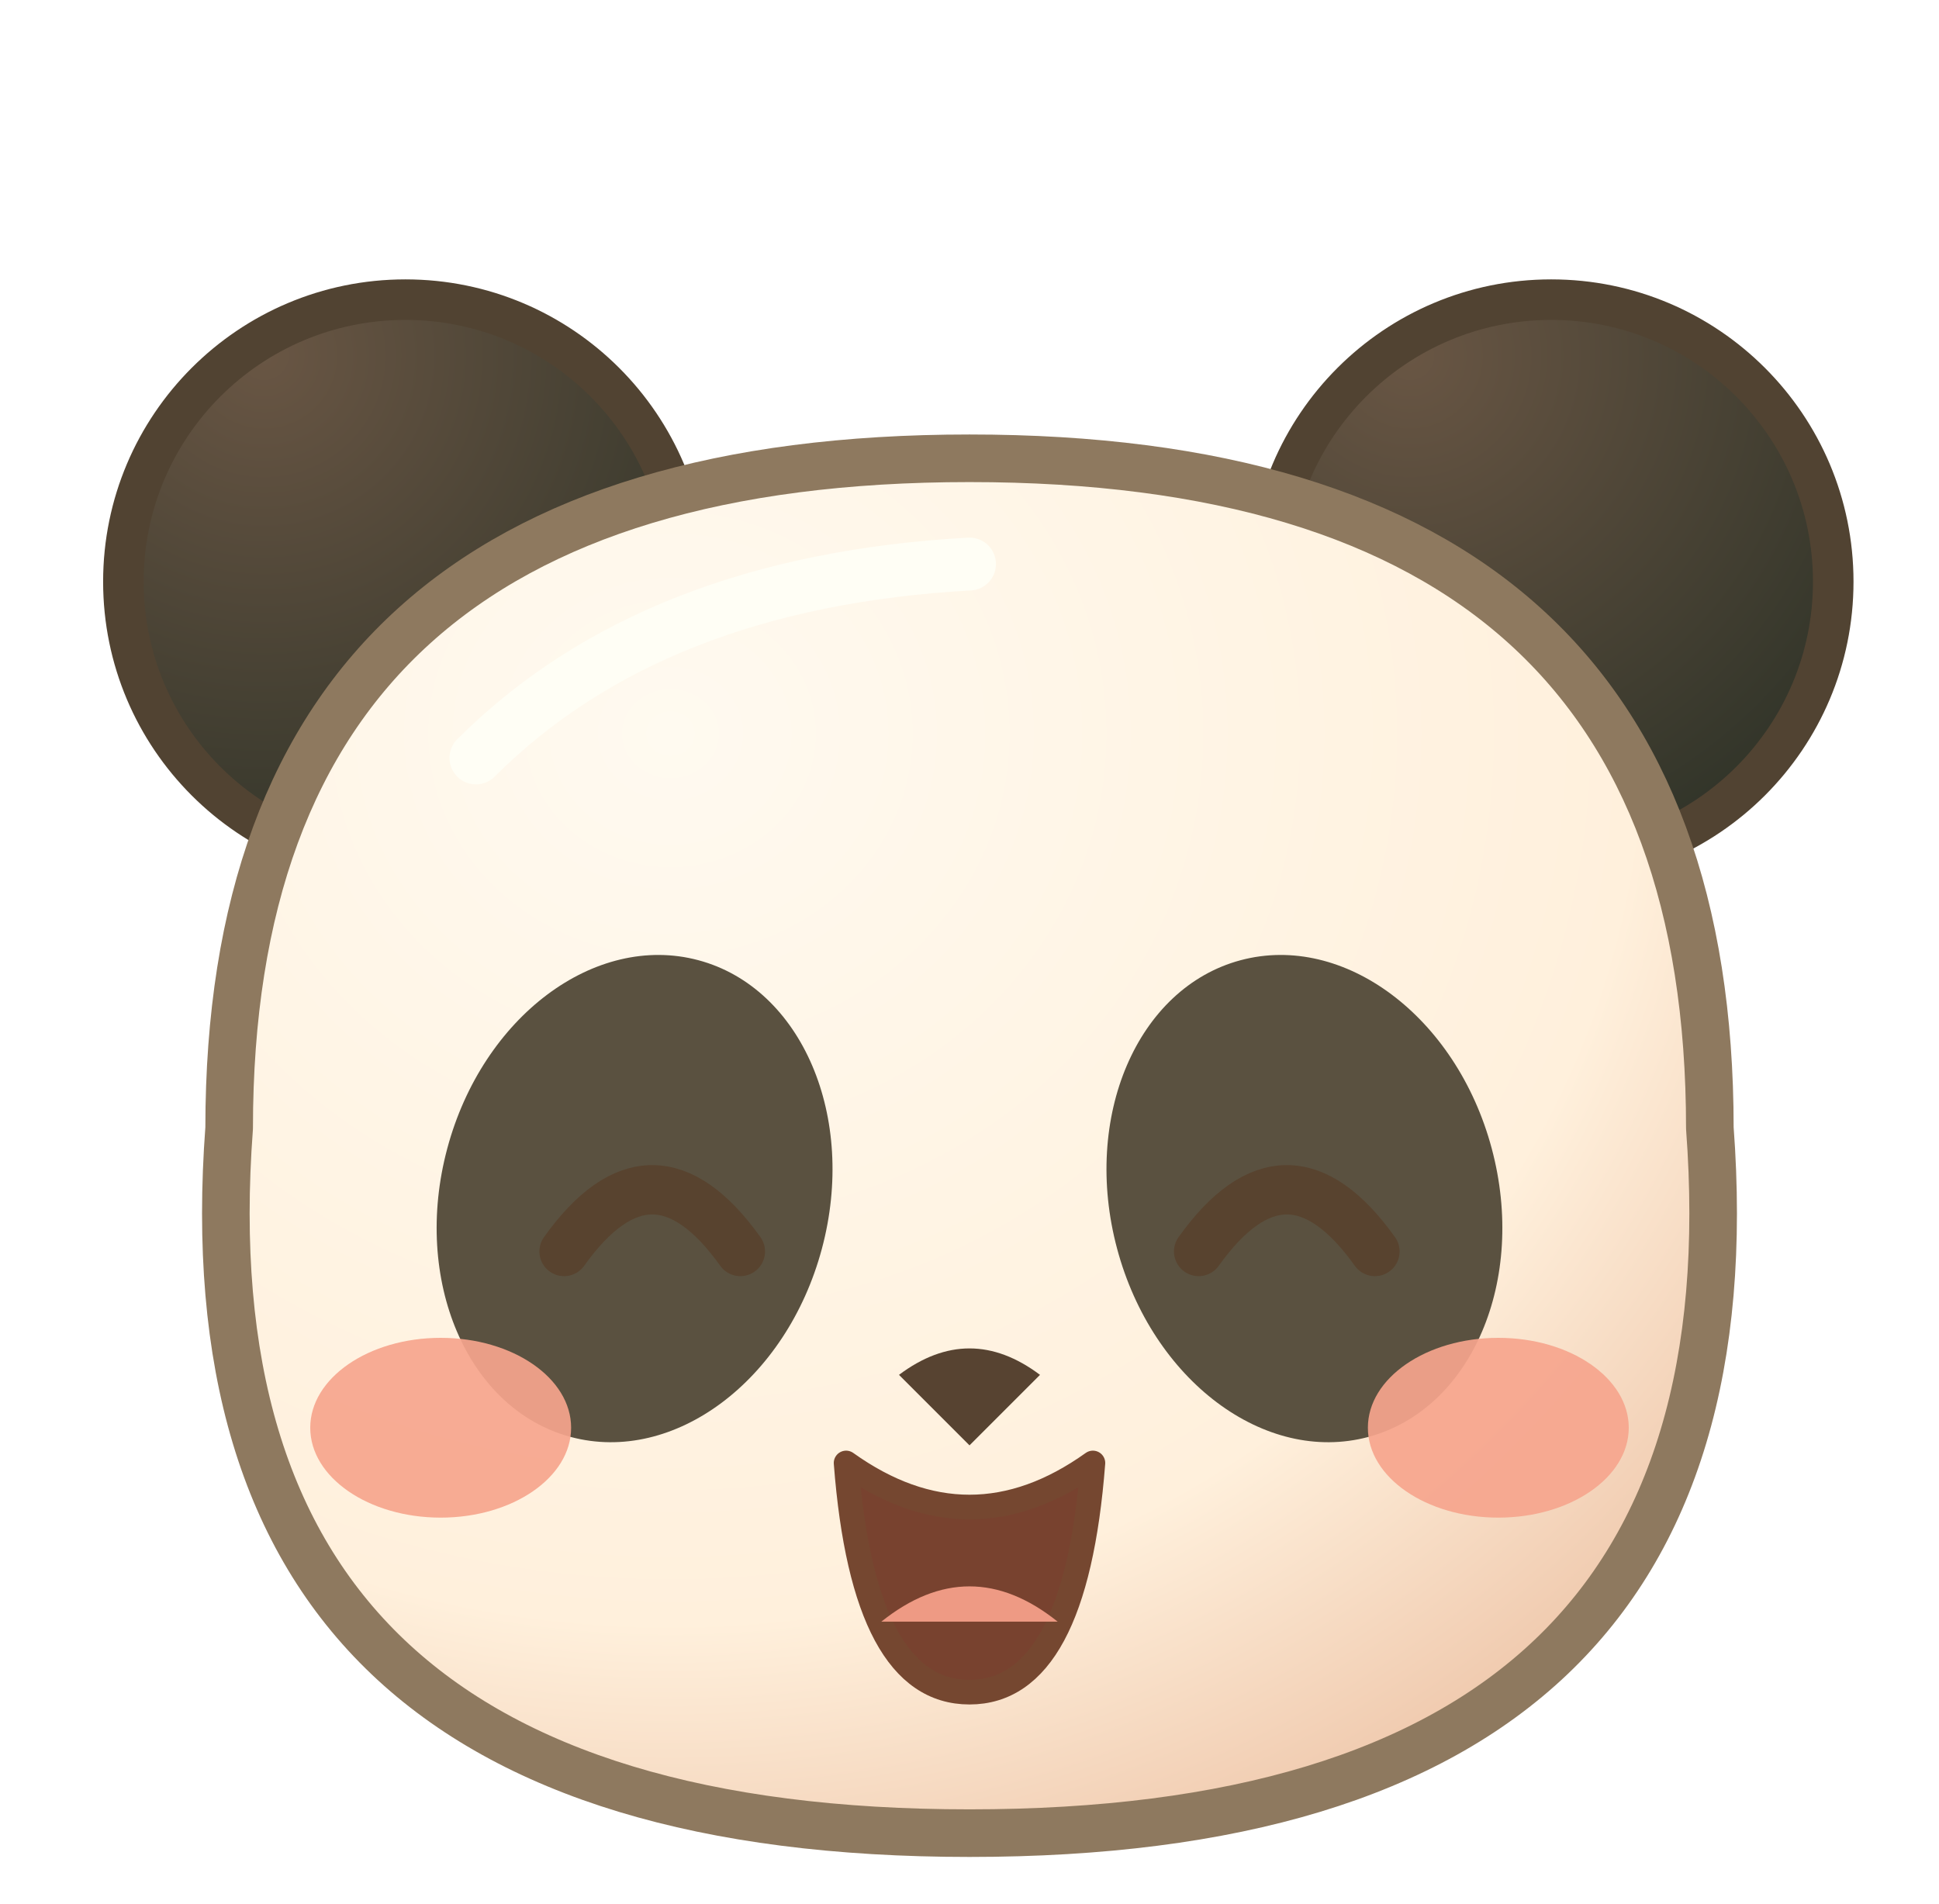
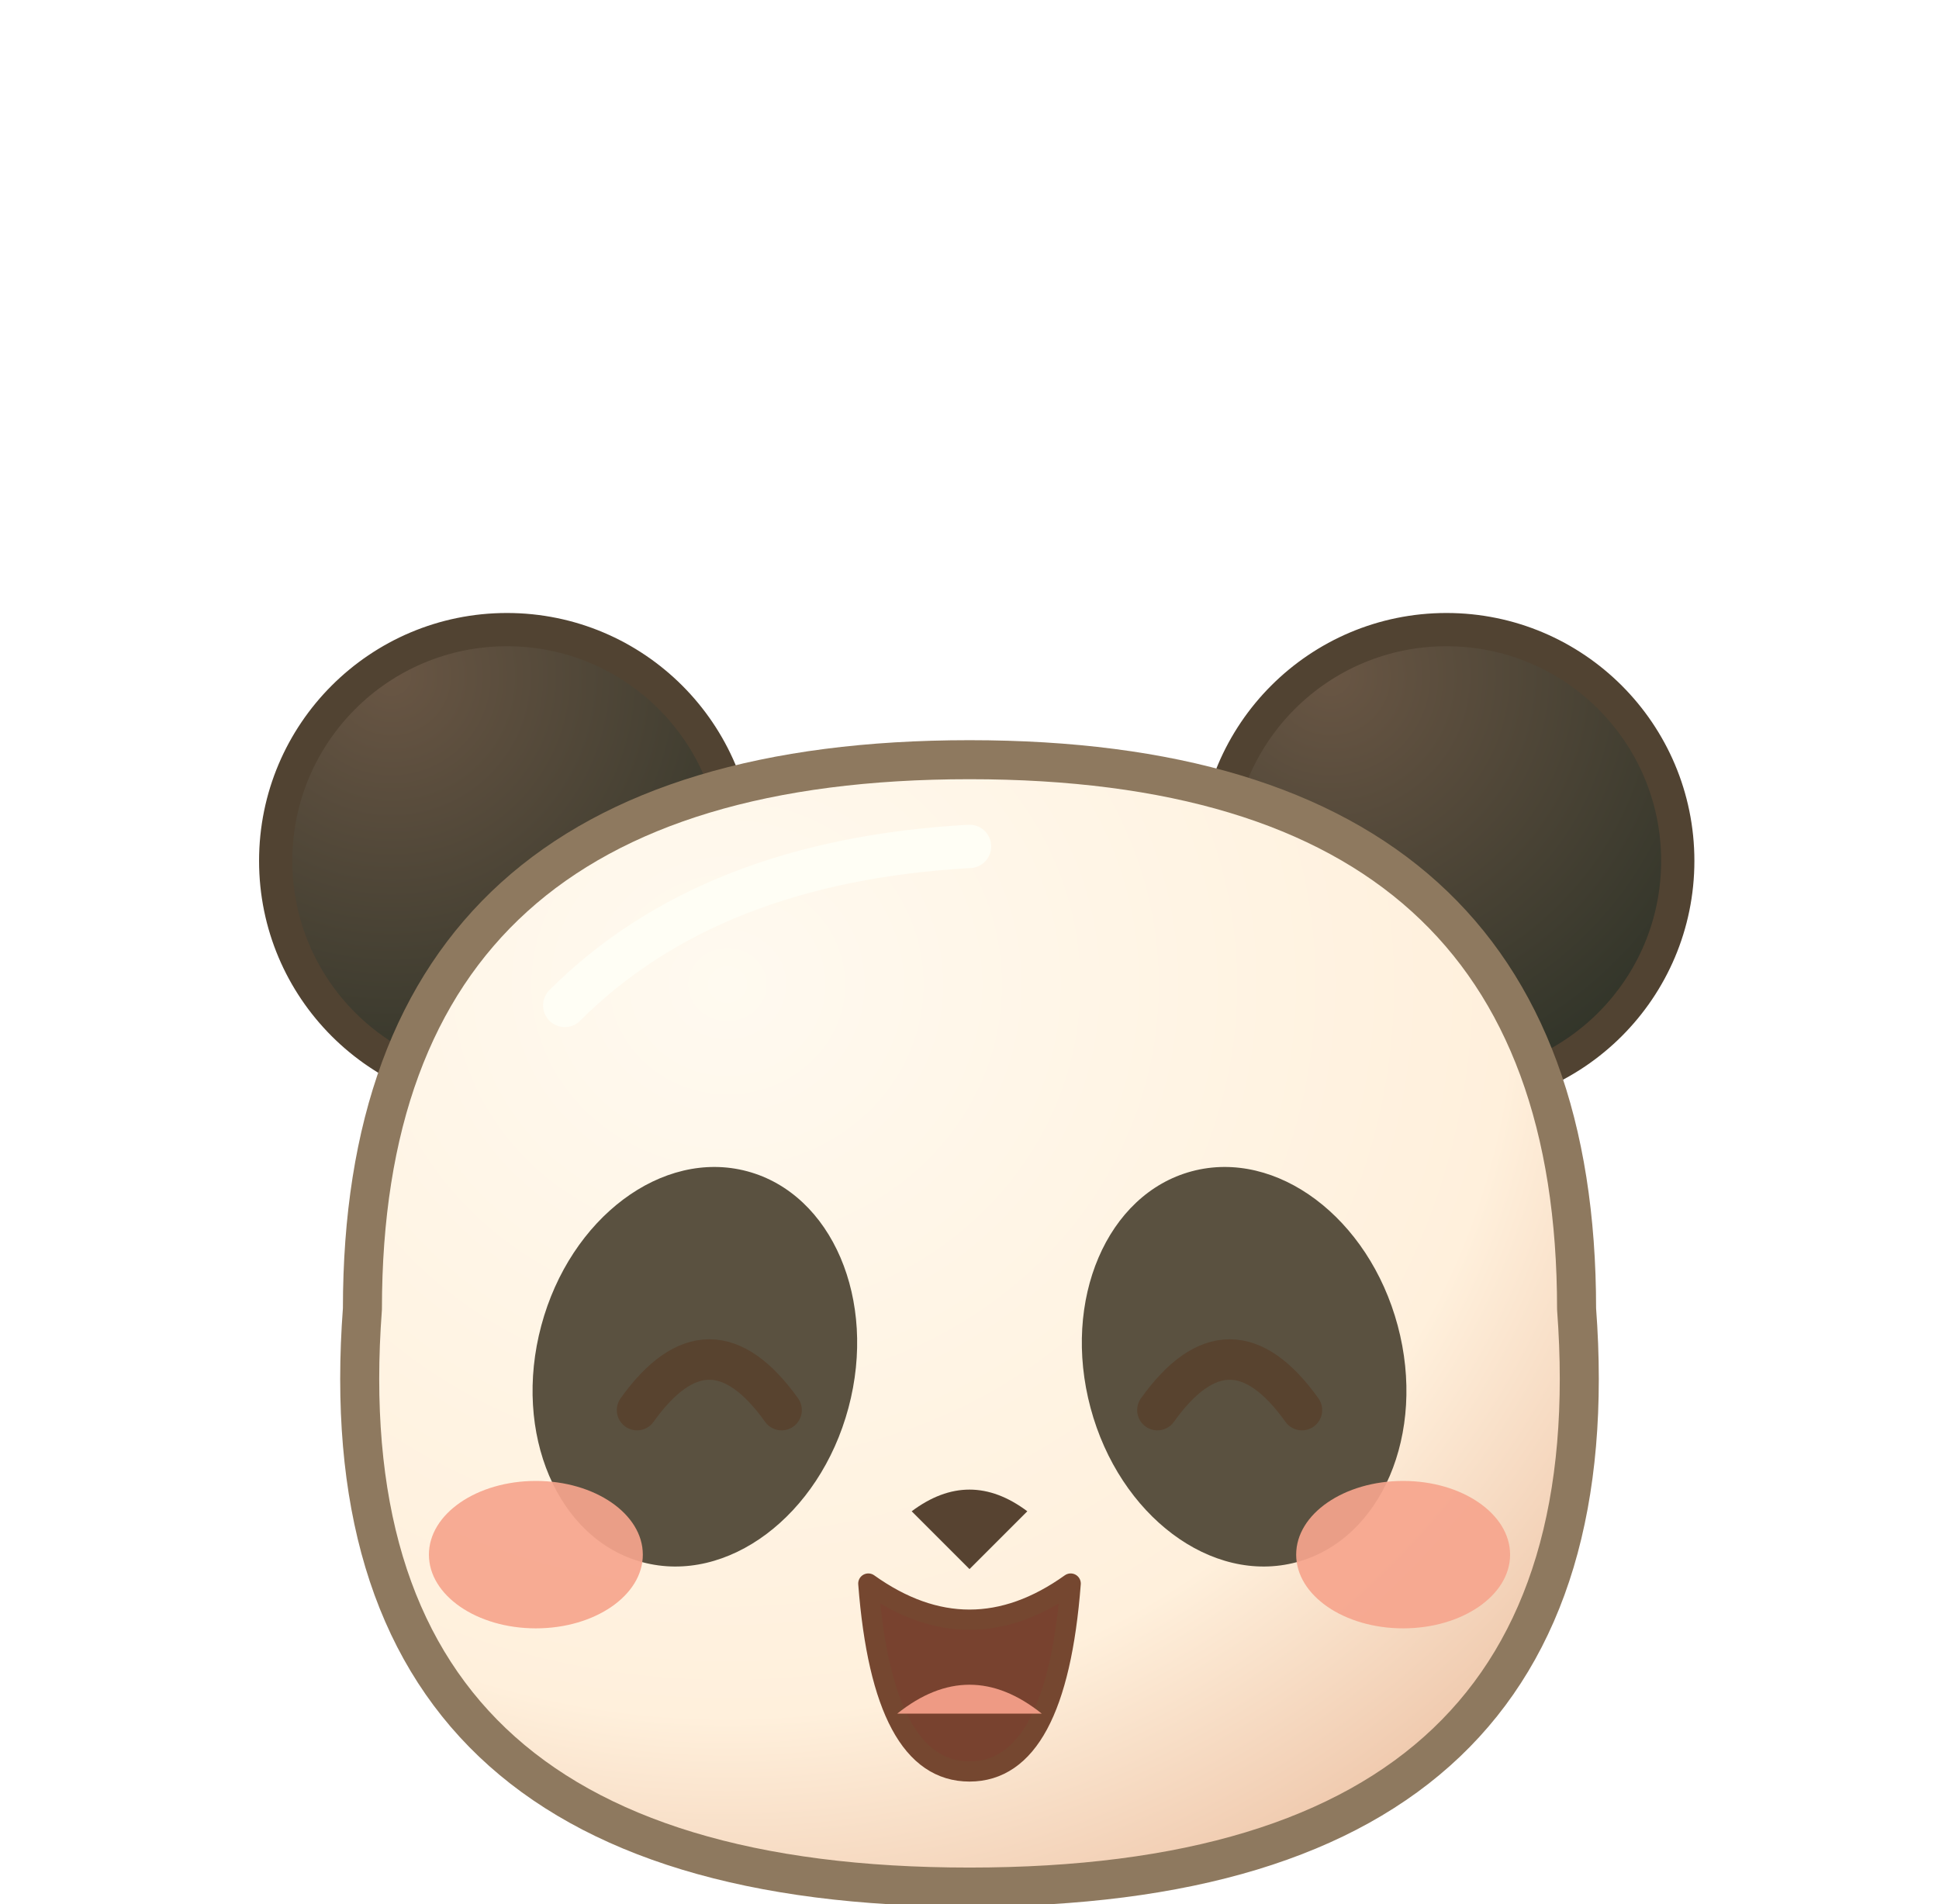
<svg xmlns="http://www.w3.org/2000/svg" width="110" height="108" viewBox="80 0 110 108">
  <defs>
    <linearGradient id="wood" x2=".2" y2="1">
      <stop stop-color="#f3c37c" />
      <stop offset=".52" stop-color="#df9f56" />
      <stop offset="1" stop-color="#b77736" />
    </linearGradient>
    <linearGradient id="woodTop" x2=".2" y2="1">
      <stop stop-color="#ffe0a5" />
      <stop offset=".7" stop-color="#edbd7d" />
      <stop offset="1" stop-color="#dea365" />
    </linearGradient>
    <linearGradient id="woodDark" x2="1" y2=".4">
      <stop stop-color="#ab692f" />
      <stop offset=".5" stop-color="#ce8e45" />
      <stop offset="1" stop-color="#8f552a" />
    </linearGradient>
    <radialGradient id="cream" cx=".35" cy=".25" r=".9">
      <stop stop-color="#fffdf0" />
      <stop offset=".68" stop-color="#fff0d9" />
      <stop offset="1" stop-color="#edd6b7" />
    </radialGradient>
    <radialGradient id="bunny" cx=".3" cy=".2" r=".9">
      <stop stop-color="#fffaf0" />
      <stop offset=".72" stop-color="#fff0dc" />
      <stop offset="1" stop-color="#efc8ac" />
    </radialGradient>
    <radialGradient id="fox" cx=".3" cy=".2" r=".9">
      <stop stop-color="#ffca79" />
      <stop offset=".6" stop-color="#ffa847" />
      <stop offset="1" stop-color="#e68528" />
    </radialGradient>
    <radialGradient id="bear" cx=".3" cy=".2" r=".9">
      <stop stop-color="#eac18a" />
      <stop offset=".6" stop-color="#dca46b" />
      <stop offset="1" stop-color="#bc7848" />
    </radialGradient>
    <radialGradient id="cat" cx=".3" cy=".2" r=".9">
      <stop stop-color="#ebd2b2" />
      <stop offset=".65" stop-color="#cfa98a" />
      <stop offset="1" stop-color="#af856c" />
    </radialGradient>
    <radialGradient id="ink" cx=".25" cy=".1" r="1">
      <stop stop-color="#695644" />
      <stop offset="1" stop-color="#2f3328" />
    </radialGradient>
    <radialGradient id="leaf" cx=".25" cy=".2" r=".9">
      <stop stop-color="#bed272" />
      <stop offset=".5" stop-color="#90ad58" />
      <stop offset="1" stop-color="#537b3e" />
    </radialGradient>
    <linearGradient id="sage" x2=".4" y2="1">
      <stop stop-color="#bdd4a1" />
      <stop offset=".55" stop-color="#99b47c" />
      <stop offset="1" stop-color="#6f9060" />
    </linearGradient>
    <linearGradient id="mint" x2=".3" y2="1">
      <stop stop-color="#b6d5c1" />
      <stop offset="1" stop-color="#6e9b83" />
    </linearGradient>
    <linearGradient id="coral" x2=".3" y2="1">
      <stop stop-color="#ffd2ad" />
      <stop offset="1" stop-color="#ec9980" />
    </linearGradient>
    <linearGradient id="ceramic" x2=".4" y2="1">
      <stop stop-color="#fcf1df" />
      <stop offset="1" stop-color="#d6c3a7" />
    </linearGradient>
    <linearGradient id="metal" x2="1" y2=".3">
      <stop stop-color="#e8eee3" />
      <stop offset=".45" stop-color="#c9d0c4" />
      <stop offset="1" stop-color="#96a79a" />
    </linearGradient>
    <linearGradient id="terracotta" x2=".8" y2="1">
      <stop stop-color="#e8b475" />
      <stop offset=".45" stop-color="#cc894f" />
      <stop offset="1" stop-color="#a66836" />
    </linearGradient>
    <radialGradient id="skin" cx=".25" cy=".2" r=".9">
      <stop stop-color="#ffdcaa" />
      <stop offset=".7" stop-color="#f4b77b" />
      <stop offset="1" stop-color="#dc9562" />
    </radialGradient>
    <linearGradient id="hair" x2=".5" y2="1">
      <stop stop-color="#947046" />
      <stop offset=".55" stop-color="#6a4a2f" />
      <stop offset="1" stop-color="#4b3b29" />
    </linearGradient>
    <radialGradient id="tomato" cx=".3" cy=".2" r=".9">
      <stop stop-color="#ffad70" />
      <stop offset=".45" stop-color="#ee7046" />
      <stop offset="1" stop-color="#cd4c2e" />
    </radialGradient>
    <linearGradient id="broth" x2=".2" y2="1">
      <stop stop-color="#f58a51" />
      <stop offset="1" stop-color="#dc552f" />
    </linearGradient>
    <linearGradient id="noodle" x2=".3" y2="1">
      <stop stop-color="#fff2af" />
      <stop offset=".45" stop-color="#f6cf65" />
      <stop offset="1" stop-color="#d99c38" />
    </linearGradient>
    <linearGradient id="berry" x2=".3" y2="1">
      <stop stop-color="#ee8e82" />
      <stop offset=".35" stop-color="#d45151" />
      <stop offset="1" stop-color="#a93943" />
    </linearGradient>
    <linearGradient id="juice" x2=".1" y2="1">
      <stop stop-color="#ffc667" />
      <stop offset="1" stop-color="#e89638" />
    </linearGradient>
  </defs>
  <g stroke="#815936" stroke-width="2.3" stroke-linecap="round" stroke-linejoin="round">
-     <circle cx="103" cy="33" r="16" fill="url(#ink)" stroke="#514332" />
-     <circle cx="168" cy="33" r="16" fill="url(#ink)" stroke="#514332" />
-     <path d="M93 64q0-38 42-38t42 38q3 40-42 40T93 64Z" fill="url(#bunny)" stroke="#8e795f" stroke-width="2.7" />
-     <ellipse cx="116" cy="68" rx="11" ry="14" transform="rotate(15 116 68)" fill="#5a5140" stroke="none" />
-     <ellipse cx="154" cy="68" rx="11" ry="14" transform="rotate(-15 154 68)" fill="#5a5140" stroke="none" />
-     <path d="M107 43q10-10 28-11" fill="none" stroke="#fffef5" stroke-width="3" />
-     <ellipse cx="105" cy="81" rx="7.4" ry="5.1" fill="#f6a58d" opacity=".92" stroke="none" />
-     <ellipse cx="165" cy="81" rx="7.4" ry="5.1" fill="#f6a58d" opacity=".92" stroke="none" />
-     <path d="M112 71q5-7 10 0M148 71q5-7 10 0" fill="none" stroke="#58432f" stroke-width="2.8" />
-     <path d="M131 78q4-3 8 0l-4 4Z" fill="#574331" stroke="none" />
-     <path d="M128 83q7 5 14 0q-1 13-7 13t-7-13" fill="#78422f" stroke="#754730" stroke-width="1.4" />
-     <path d="M130 92q5-4 10 0" fill="#ee9a84" stroke="none" />
+     <g transform="translate(135 121) scale(0.82) translate(-135 -121)">
+       <circle cx="103" cy="33" r="16" fill="url(#ink)" stroke="#514332" />
+       <circle cx="168" cy="33" r="16" fill="url(#ink)" stroke="#514332" />
+       <path d="M93 64q0-38 42-38t42 38q3 40-42 40T93 64Z" fill="url(#bunny)" stroke="#8e795f" stroke-width="2.7" />
+       <ellipse cx="116" cy="68" rx="11" ry="14" transform="rotate(15 116 68)" fill="#5a5140" stroke="none" />
+       <ellipse cx="154" cy="68" rx="11" ry="14" transform="rotate(-15 154 68)" fill="#5a5140" stroke="none" />
+       <path d="M107 43q10-10 28-11" fill="none" stroke="#fffef5" stroke-width="3" />
+       <ellipse cx="105" cy="81" rx="7.4" ry="5.1" fill="#f6a58d" opacity=".92" stroke="none" />
+       <ellipse cx="165" cy="81" rx="7.4" ry="5.1" fill="#f6a58d" opacity=".92" stroke="none" />
+       <path d="M112 71q5-7 10 0M148 71q5-7 10 0" fill="none" stroke="#58432f" stroke-width="2.8" />
+       <path d="M131 78q4-3 8 0l-4 4Z" fill="#574331" stroke="none" />
+       <path d="M128 83q7 5 14 0q-1 13-7 13t-7-13" fill="#78422f" stroke="#754730" stroke-width="1.4" />
+       <path d="M130 92q5-4 10 0" fill="#ee9a84" stroke="none" />
+     </g>
  </g>
</svg>
